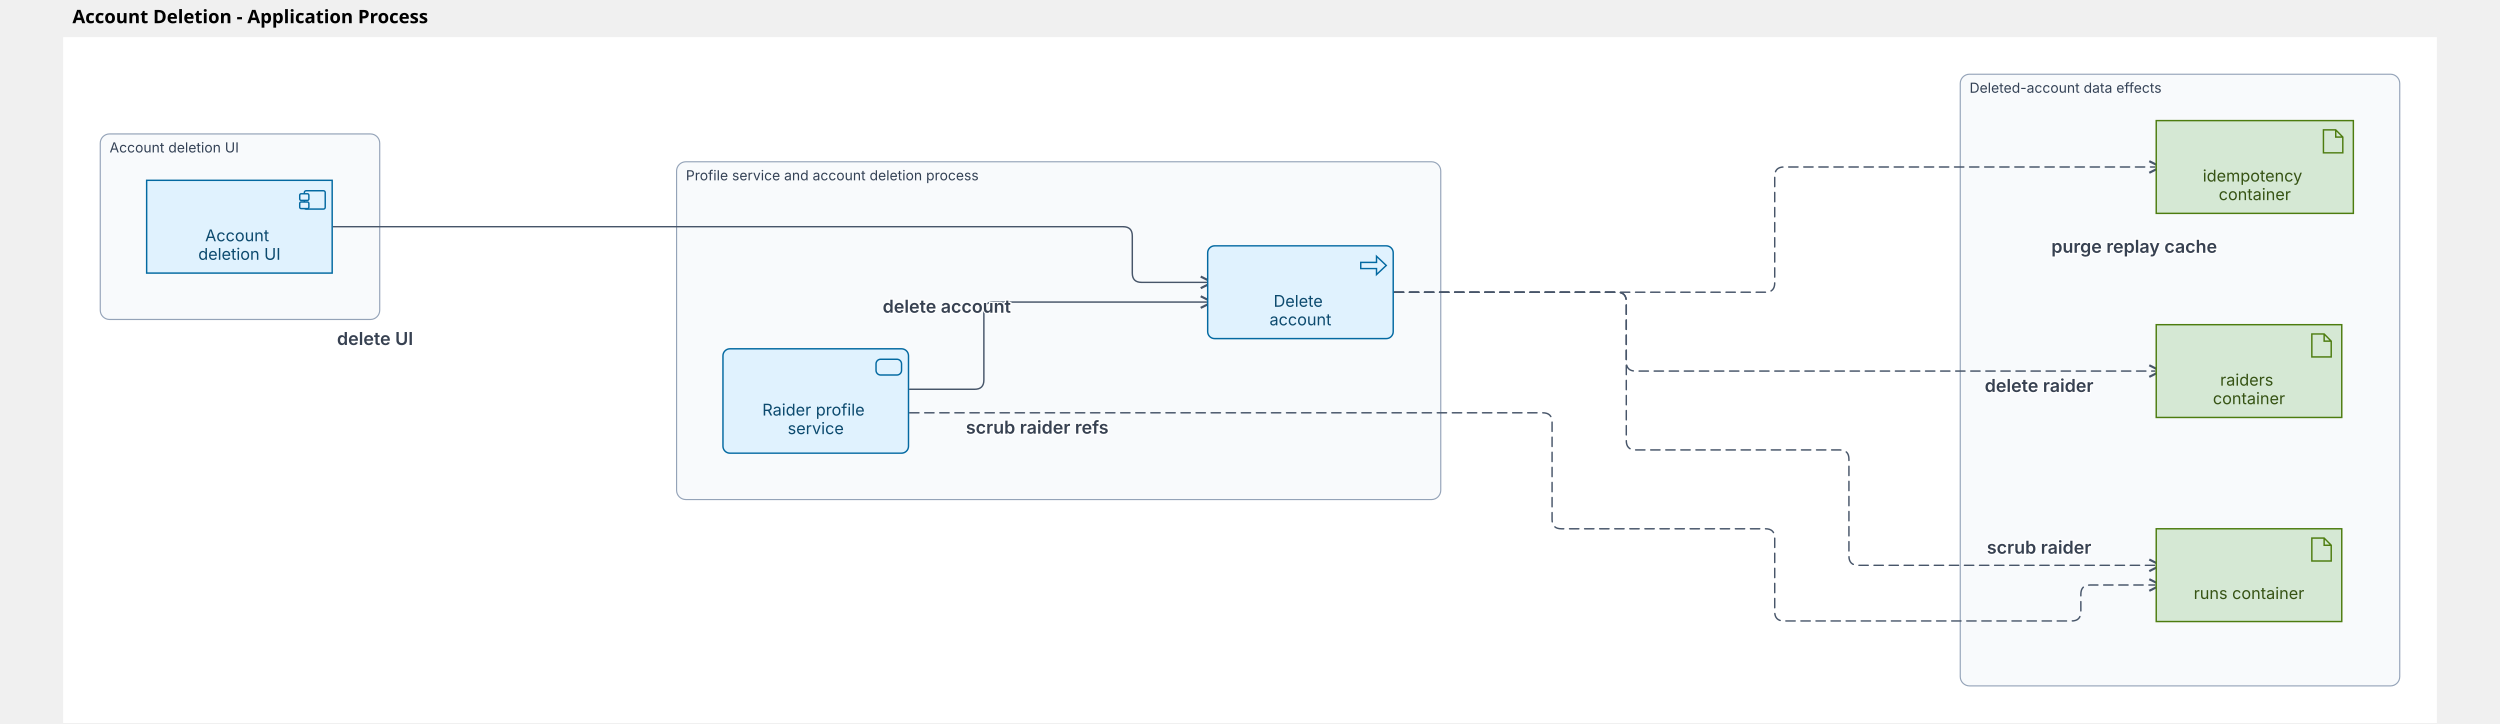
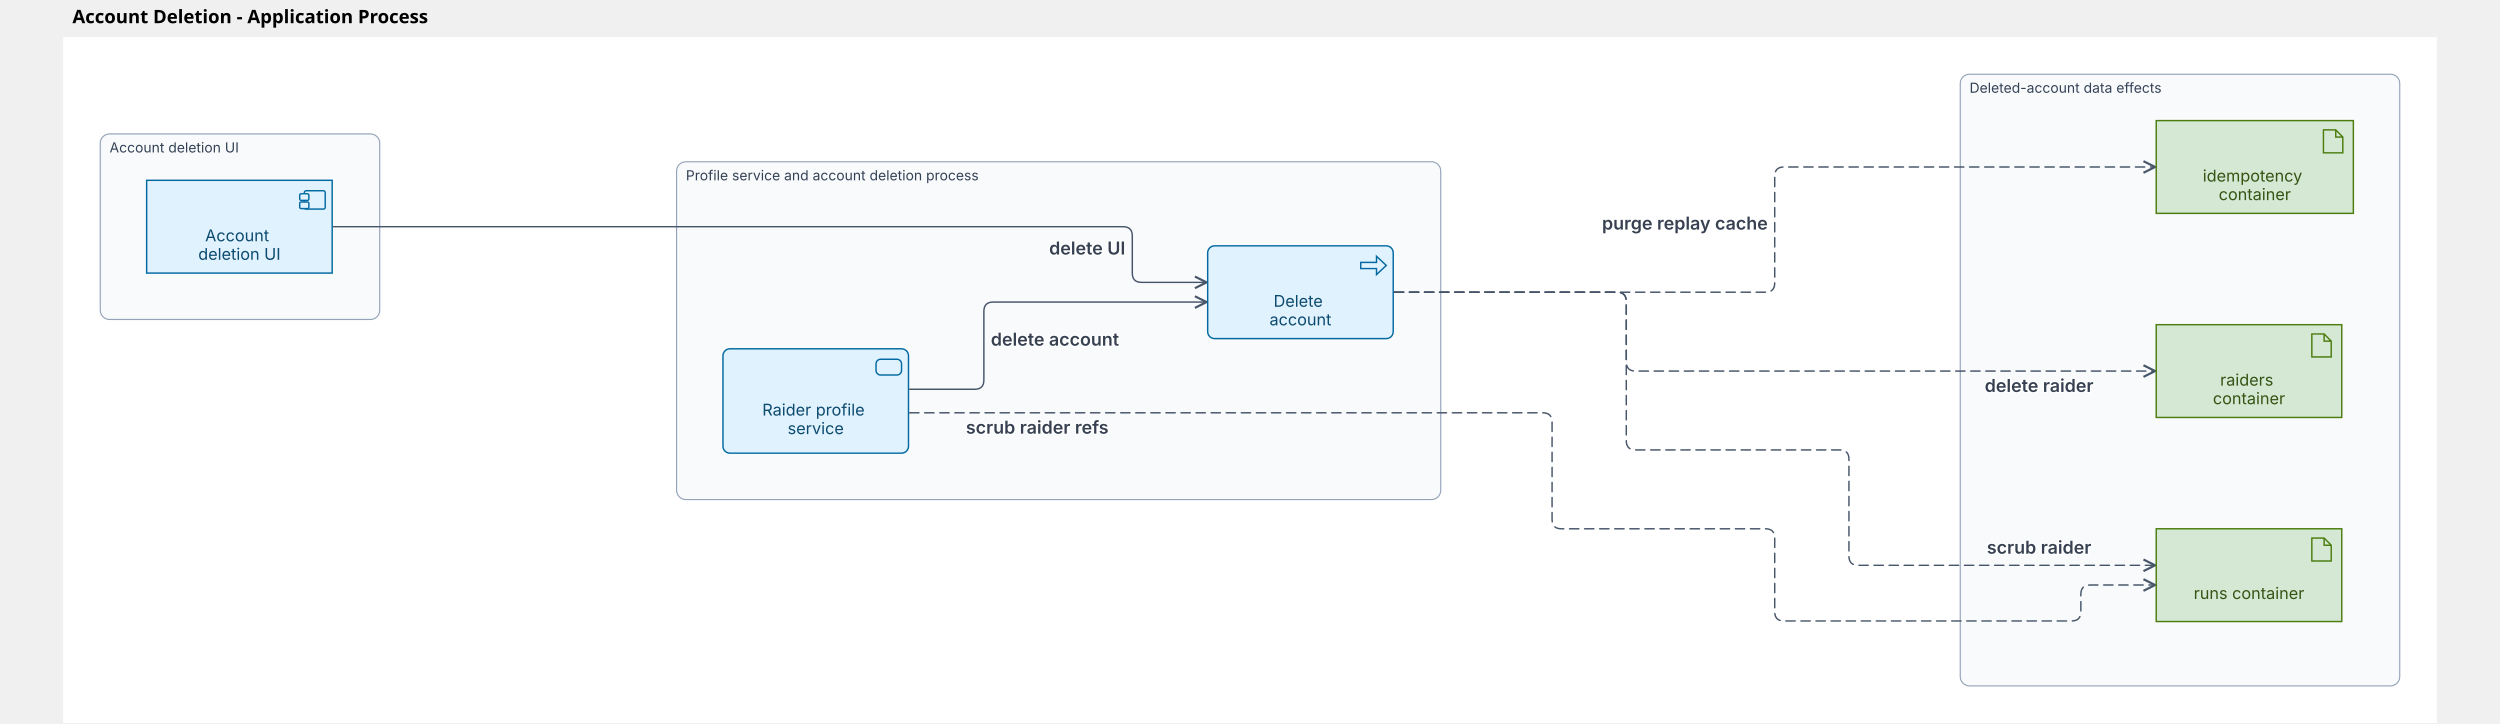
<svg xmlns="http://www.w3.org/2000/svg" role="img" width="2047" height="592" viewBox="-20 -52 2047 623.5" data-arch-a11y="root" data-arch-a11y-viewbox="-20.0 -20.0 2047.0 591.5">
  <text data-arch-a11y="visible-title" x="-12" y="-32" font-family="sans-serif" font-size="16" font-weight="bold">Account Deletion - Application Process</text>
  <rect x="-20.0" y="-20.0" width="2047.0" height="591.5" fill="#ffffff" />
  <g font-family="Inter, &quot;Liberation Sans&quot;, &quot;Noto Sans&quot;, Arial, &quot;Helvetica Neue&quot;, &quot;Segoe UI&quot;, sans-serif" font-size="14">
    <g data-dediren-group-id="account-deletion-ui">
      <rect x="12.0" y="63.5" width="241.0" height="160.0" rx="8" fill="#f8fafc" stroke="#94a3b8" stroke-width="1" />
      <text x="20.0" y="79.5" fill="#334155" font-size="12">Account deletion UI</text>
    </g>
    <g data-dediren-group-id="account-deletion-api-host">
      <rect x="509.0" y="87.5" width="659.0" height="291.3" rx="8" fill="#f8fafc" stroke="#94a3b8" stroke-width="1" />
      <text x="517.0" y="103.5" fill="#334155" font-size="12">Profile service and account deletion process</text>
    </g>
    <g data-dediren-group-id="account-deletion-data">
      <rect x="1616.0" y="12.0" width="379.0" height="527.5" rx="8" fill="#f8fafc" stroke="#94a3b8" stroke-width="1" />
      <text x="1624.0" y="28.0" fill="#334155" font-size="12">Deleted-account data effects</text>
    </g>
    <g data-dediren-edge-id="account-deletion-ui-serves-process">
-       <marker id="marker-end-account-deletion-ui-serves-process" data-dediren-edge-marker-end="open_arrow" markerWidth="10" markerHeight="10" refX="5" refY="5" orient="auto">
+       <marker id="marker-end-account-deletion-ui-serves-process" data-dediren-edge-marker-end="open_arrow" markerWidth="10" markerHeight="10" refX="9" refY="5" orient="auto">
        <path d="M 1 1 L 9 5 L 1 9" fill="none" stroke="#475569" stroke-width="1.5" />
      </marker>
      <path d="M 213.0 143.5 L 285.0 143.5 L 477.0 143.5 L 629.5 143.5 L 838.0 143.5 L 894.0 143.5 Q 902.0 143.5 902.0 151.5 L 902.0 183.5 Q 902.0 191.5 910.0 191.5 L 966.0 191.5" fill="none" stroke="#475569" stroke-width="1.25" stroke-linecap="round" stroke-linejoin="round" marker-end="url(#marker-end-account-deletion-ui-serves-process)" />
-       <text x="249.0" y="245.5" text-anchor="middle" fill="none" font-size="15.4" font-weight="600" stroke="#ffffff" stroke-width="2">delete UI</text>
-       <text x="249.0" y="245.5" text-anchor="middle" fill="#374151" font-size="15.4" font-weight="600">delete UI</text>
+       <text x="896.0" y="167.5" text-anchor="end" fill="none" font-size="15.4" font-weight="600" stroke="#ffffff" stroke-width="2">delete UI</text>
+       <text x="896.0" y="167.5" text-anchor="end" fill="#374151" font-size="15.4" font-weight="600">delete UI</text>
    </g>
    <g data-dediren-edge-id="raider-service-serves-account-deletion">
-       <marker id="marker-end-raider-service-serves-account-deletion" data-dediren-edge-marker-end="open_arrow" markerWidth="10" markerHeight="10" refX="5" refY="5" orient="auto">
+       <marker id="marker-end-raider-service-serves-account-deletion" data-dediren-edge-marker-end="open_arrow" markerWidth="10" markerHeight="10" refX="9" refY="5" orient="auto">
        <path d="M 1 1 L 9 5 L 1 9" fill="none" stroke="#475569" stroke-width="1.5" />
      </marker>
      <path d="M 710.0 283.7 L 766.0 283.7 Q 774.0 283.7 774.0 275.7 L 774.0 216.5 Q 774.0 208.5 782.0 208.5 L 966.0 208.5" fill="none" stroke="#475569" stroke-width="1.25" stroke-linecap="round" stroke-linejoin="round" marker-end="url(#marker-end-raider-service-serves-account-deletion)" />
-       <text x="742.0" y="217.7" text-anchor="middle" fill="none" font-size="15.4" font-weight="600" stroke="#ffffff" stroke-width="2">delete account</text>
-       <text x="742.0" y="217.7" text-anchor="middle" fill="#374151" font-size="15.4" font-weight="600">delete account</text>
+       <text x="780.0" y="246.1" text-anchor="start" fill="none" font-size="15.4" font-weight="600" stroke="#ffffff" stroke-width="2">delete account</text>
+       <text x="780.0" y="246.1" text-anchor="start" fill="#374151" font-size="15.4" font-weight="600">delete account</text>
    </g>
    <g data-dediren-edge-id="account-deletion-accesses-runs">
-       <marker id="marker-end-account-deletion-accesses-runs" data-dediren-edge-marker-end="open_arrow" markerWidth="10" markerHeight="10" refX="5" refY="5" orient="auto">
+       <marker id="marker-end-account-deletion-accesses-runs" data-dediren-edge-marker-end="open_arrow" markerWidth="10" markerHeight="10" refX="9" refY="5" orient="auto">
        <path d="M 1 1 L 9 5 L 1 9" fill="none" stroke="#475569" stroke-width="1.5" />
      </marker>
      <path d="M 1128.0 200.0 L 1200.0 200.0 L 1320.0 200.0 Q 1328.0 200.0 1328.0 208.0 L 1328.0 328.0 Q 1328.0 336.0 1336.0 336.0 L 1512.0 336.0 Q 1520.0 336.0 1520.0 344.0 L 1520.0 427.5 Q 1520.0 435.5 1528.0 435.5 L 1584.0 435.5 L 1784.0 435.5" fill="none" stroke="#475569" stroke-width="1.25" stroke-linecap="round" stroke-linejoin="round" stroke-dasharray="8 5" marker-end="url(#marker-end-account-deletion-accesses-runs)" />
      <text x="1684.0" y="425.5" text-anchor="middle" fill="none" font-size="15.4" font-weight="600" stroke="#ffffff" stroke-width="2">scrub raider</text>
      <text x="1684.0" y="425.5" text-anchor="middle" fill="#374151" font-size="15.4" font-weight="600">scrub raider</text>
    </g>
    <g data-dediren-edge-id="account-deletion-accesses-raiders">
-       <marker id="marker-end-account-deletion-accesses-raiders" data-dediren-edge-marker-end="open_arrow" markerWidth="10" markerHeight="10" refX="5" refY="5" orient="auto">
+       <marker id="marker-end-account-deletion-accesses-raiders" data-dediren-edge-marker-end="open_arrow" markerWidth="10" markerHeight="10" refX="9" refY="5" orient="auto">
        <path d="M 1 1 L 9 5 L 1 9" fill="none" stroke="#475569" stroke-width="1.5" />
      </marker>
      <path d="M 1128.0 200.0 L 1200.0 200.0 L 1320.0 200.0 Q 1328.0 200.0 1328.0 208.0 L 1328.0 260.0 Q 1328.0 268.0 1336.0 268.0 L 1584.0 268.0 L 1784.0 268.0" fill="none" stroke="#475569" stroke-width="1.25" stroke-linecap="round" stroke-linejoin="round" stroke-dasharray="8 5" marker-end="url(#marker-end-account-deletion-accesses-raiders)" />
      <text x="1684.0" y="286.0" text-anchor="middle" fill="none" font-size="15.4" font-weight="600" stroke="#ffffff" stroke-width="2">delete raider</text>
      <text x="1684.0" y="286.0" text-anchor="middle" fill="#374151" font-size="15.4" font-weight="600">delete raider</text>
    </g>
    <g data-dediren-edge-id="account-deletion-accesses-idempotency">
-       <marker id="marker-end-account-deletion-accesses-idempotency" data-dediren-edge-marker-end="open_arrow" markerWidth="10" markerHeight="10" refX="5" refY="5" orient="auto">
+       <marker id="marker-end-account-deletion-accesses-idempotency" data-dediren-edge-marker-end="open_arrow" markerWidth="10" markerHeight="10" refX="9" refY="5" orient="auto">
        <path d="M 1 1 L 9 5 L 1 9" fill="none" stroke="#475569" stroke-width="1.5" />
      </marker>
      <path d="M 1128.0 200.0 L 1200.0 200.0 L 1448.0 200.0 Q 1456.0 200.0 1456.0 192.0 L 1456.0 100.0 Q 1456.0 92.0 1464.0 92.0 L 1584.0 92.0 L 1784.0 92.0" fill="none" stroke="#475569" stroke-width="1.25" stroke-linecap="round" stroke-linejoin="round" stroke-dasharray="8 5" marker-end="url(#marker-end-account-deletion-accesses-idempotency)" />
-       <text x="1766.0" y="166.0" text-anchor="middle" fill="none" font-size="15.4" font-weight="600" stroke="#ffffff" stroke-width="2">purge replay cache</text>
-       <text x="1766.0" y="166.0" text-anchor="middle" fill="#374151" font-size="15.4" font-weight="600">purge replay cache</text>
+       <text x="1450.0" y="146.0" text-anchor="end" fill="none" font-size="15.4" font-weight="600" stroke="#ffffff" stroke-width="2">purge replay cache</text>
+       <text x="1450.0" y="146.0" text-anchor="end" fill="#374151" font-size="15.4" font-weight="600">purge replay cache</text>
    </g>
    <g data-dediren-edge-id="raider-service-accesses-runs">
-       <marker id="marker-end-raider-service-accesses-runs" data-dediren-edge-marker-end="open_arrow" markerWidth="10" markerHeight="10" refX="5" refY="5" orient="auto">
+       <marker id="marker-end-raider-service-accesses-runs" data-dediren-edge-marker-end="open_arrow" markerWidth="10" markerHeight="10" refX="9" refY="5" orient="auto">
        <path d="M 1 1 L 9 5 L 1 9" fill="none" stroke="#475569" stroke-width="1.5" />
      </marker>
      <path d="M 710.0 304.0 L 838.0 304.0 L 1047.0 304.0 L 1200.0 304.0 L 1256.0 304.0 Q 1264.0 304.0 1264.0 312.0 L 1264.0 396.0 Q 1264.0 404.0 1272.0 404.0 L 1448.0 404.0 Q 1456.0 404.0 1456.0 412.0 L 1456.0 475.5 Q 1456.0 483.5 1464.0 483.5 L 1584.0 483.5 L 1712.0 483.5 Q 1720.0 483.5 1720.0 475.5 L 1720.0 460.5 Q 1720.0 452.5 1728.0 452.5 L 1784.0 452.5" fill="none" stroke="#475569" stroke-width="1.25" stroke-linecap="round" stroke-linejoin="round" stroke-dasharray="8 5" marker-end="url(#marker-end-raider-service-accesses-runs)" />
      <text x="820.0" y="322.0" text-anchor="middle" fill="none" font-size="15.4" font-weight="600" stroke="#ffffff" stroke-width="2">scrub raider refs</text>
      <text x="820.0" y="322.0" text-anchor="middle" fill="#374151" font-size="15.4" font-weight="600">scrub raider refs</text>
    </g>
    <g data-dediren-node-id="account-deletion-ui-entry">
      <rect data-dediren-node-shape="archimate_rectangle" x="52.0" y="103.5" width="160.0" height="80.0" rx="0" fill="#e0f2fe" stroke="#0369a1" stroke-width="1.25" />
      <g data-dediren-node-decorator="archimate_application_component" data-dediren-icon-kind="component" data-dediren-icon-size="22">
        <rect x="188.0" y="112.5" width="18.0" height="15.8" rx="1.5" fill="#e0f2fe" stroke="#0369a1" stroke-width="1.25" />
        <rect x="184.0" y="115.1" width="7.9" height="5.7" rx="1.2" fill="#e0f2fe" stroke="#0369a1" stroke-width="1.25" />
        <rect x="184.0" y="122.2" width="7.9" height="5.7" rx="1.2" fill="#e0f2fe" stroke="#0369a1" stroke-width="1.25" />
      </g>
      <text x="132.0" y="151.0" text-anchor="middle" dominant-baseline="middle" fill="#0c4a6e" font-size="14.0">
        <tspan x="132.0" dy="0" textLength="50.5" lengthAdjust="spacing">Account</tspan>
        <tspan x="132.0" dy="16.0" textLength="66.9" lengthAdjust="spacing">deletion UI</tspan>
      </text>
    </g>
    <g data-dediren-node-id="account-deletion-process">
      <rect data-dediren-node-shape="archimate_rounded_rectangle" x="967.0" y="160.0" width="160.0" height="80.0" rx="6" fill="#e0f2fe" stroke="#0369a1" stroke-width="1.25" />
      <g data-dediren-node-decorator="archimate_application_process" data-dediren-icon-kind="process" data-dediren-icon-size="22">
        <path data-dediren-icon-part="process-arrow" d="M 1099.0 174.3 L 1112.6 174.3 L 1112.6 169.0 L 1121.0 176.9 L 1112.6 184.8 L 1112.6 179.6 L 1099.0 179.6 Z" fill="#e0f2fe" stroke="#0369a1" stroke-width="1.25" />
      </g>
      <text x="1047.0" y="207.5" text-anchor="middle" dominant-baseline="middle" fill="#0c4a6e" font-size="14.0">
        <tspan x="1047.0" dy="0" textLength="40.4" lengthAdjust="spacing">Delete</tspan>
        <tspan x="1047.0" dy="16.0" textLength="49.0" lengthAdjust="spacing">account</tspan>
      </text>
    </g>
    <g data-dediren-node-id="raider-profile-service">
      <rect data-dediren-node-shape="archimate_rounded_rectangle" x="549.0" y="248.8" width="160.0" height="90.0" rx="6" fill="#e0f2fe" stroke="#0369a1" stroke-width="1.25" />
      <g data-dediren-node-decorator="archimate_application_service" data-dediren-icon-kind="service" data-dediren-icon-size="22">
        <rect x="681.0" y="257.8" width="22.0" height="13.6" rx="4.0" fill="#e0f2fe" stroke="#0369a1" stroke-width="1.25" />
      </g>
      <text x="629.0" y="301.3" text-anchor="middle" dominant-baseline="middle" fill="#0c4a6e" font-size="14.0">
        <tspan x="629.0" dy="0" textLength="83.2" lengthAdjust="spacing">Raider profile</tspan>
        <tspan x="629.0" dy="16.0" textLength="44.3" lengthAdjust="spacing">service</tspan>
      </text>
    </g>
    <g data-dediren-node-id="cosmos-runs">
      <rect data-dediren-node-shape="archimate_rectangle" x="1785.0" y="404.0" width="160.0" height="80.0" rx="0" fill="#d5e8d4" stroke="#4d7c0f" stroke-width="1.25" />
      <g data-dediren-node-decorator="archimate_artifact" data-dediren-icon-kind="artifact" data-dediren-icon-size="22">
        <path data-dediren-icon-part="artifact-document" d="M 1919.2 412.0 L 1929.8 412.0 L 1935.9 418.2 L 1935.9 431.8 L 1919.2 431.8 Z M 1929.8 412.0 L 1929.8 418.2 L 1935.9 418.2" fill="#d5e8d4" stroke="#4d7c0f" stroke-width="1.25" />
      </g>
      <text x="1865.0" y="459.5" text-anchor="middle" dominant-baseline="middle" fill="#365314" font-size="14.0" textLength="88.7" lengthAdjust="spacing">runs container</text>
    </g>
    <g data-dediren-node-id="cosmos-raiders">
      <rect data-dediren-node-shape="archimate_rectangle" x="1785.0" y="228.0" width="160.0" height="80.0" rx="0" fill="#d5e8d4" stroke="#4d7c0f" stroke-width="1.25" />
      <g data-dediren-node-decorator="archimate_artifact" data-dediren-icon-kind="artifact" data-dediren-icon-size="22">
        <path data-dediren-icon-part="artifact-document" d="M 1919.2 236.0 L 1929.8 236.0 L 1935.9 242.2 L 1935.9 255.8 L 1919.2 255.8 Z M 1929.8 236.0 L 1929.8 242.2 L 1935.9 242.2" fill="#d5e8d4" stroke="#4d7c0f" stroke-width="1.25" />
      </g>
      <text x="1865.0" y="275.5" text-anchor="middle" dominant-baseline="middle" fill="#365314" font-size="14.0">
        <tspan x="1865.0" dy="0" textLength="42.7" lengthAdjust="spacing">raiders</tspan>
        <tspan x="1865.0" dy="16.0" textLength="57.5" lengthAdjust="spacing">container</tspan>
      </text>
    </g>
    <g data-dediren-node-id="cosmos-idempotency">
      <rect data-dediren-node-shape="archimate_rectangle" x="1785.0" y="52.0" width="170.0" height="80.0" rx="0" fill="#d5e8d4" stroke="#4d7c0f" stroke-width="1.25" />
      <g data-dediren-node-decorator="archimate_artifact" data-dediren-icon-kind="artifact" data-dediren-icon-size="22">
        <path data-dediren-icon-part="artifact-document" d="M 1929.2 60.0 L 1939.8 60.0 L 1945.9 66.2 L 1945.9 79.8 L 1929.2 79.8 Z M 1939.8 60.0 L 1939.8 66.2 L 1945.9 66.2" fill="#d5e8d4" stroke="#4d7c0f" stroke-width="1.25" />
      </g>
      <text x="1870.0" y="99.5" text-anchor="middle" dominant-baseline="middle" fill="#365314" font-size="14.0">
        <tspan x="1870.0" dy="0" textLength="79.3" lengthAdjust="spacing">idempotency</tspan>
        <tspan x="1870.0" dy="16.0" textLength="57.5" lengthAdjust="spacing">container</tspan>
      </text>
    </g>
  </g>
</svg>
